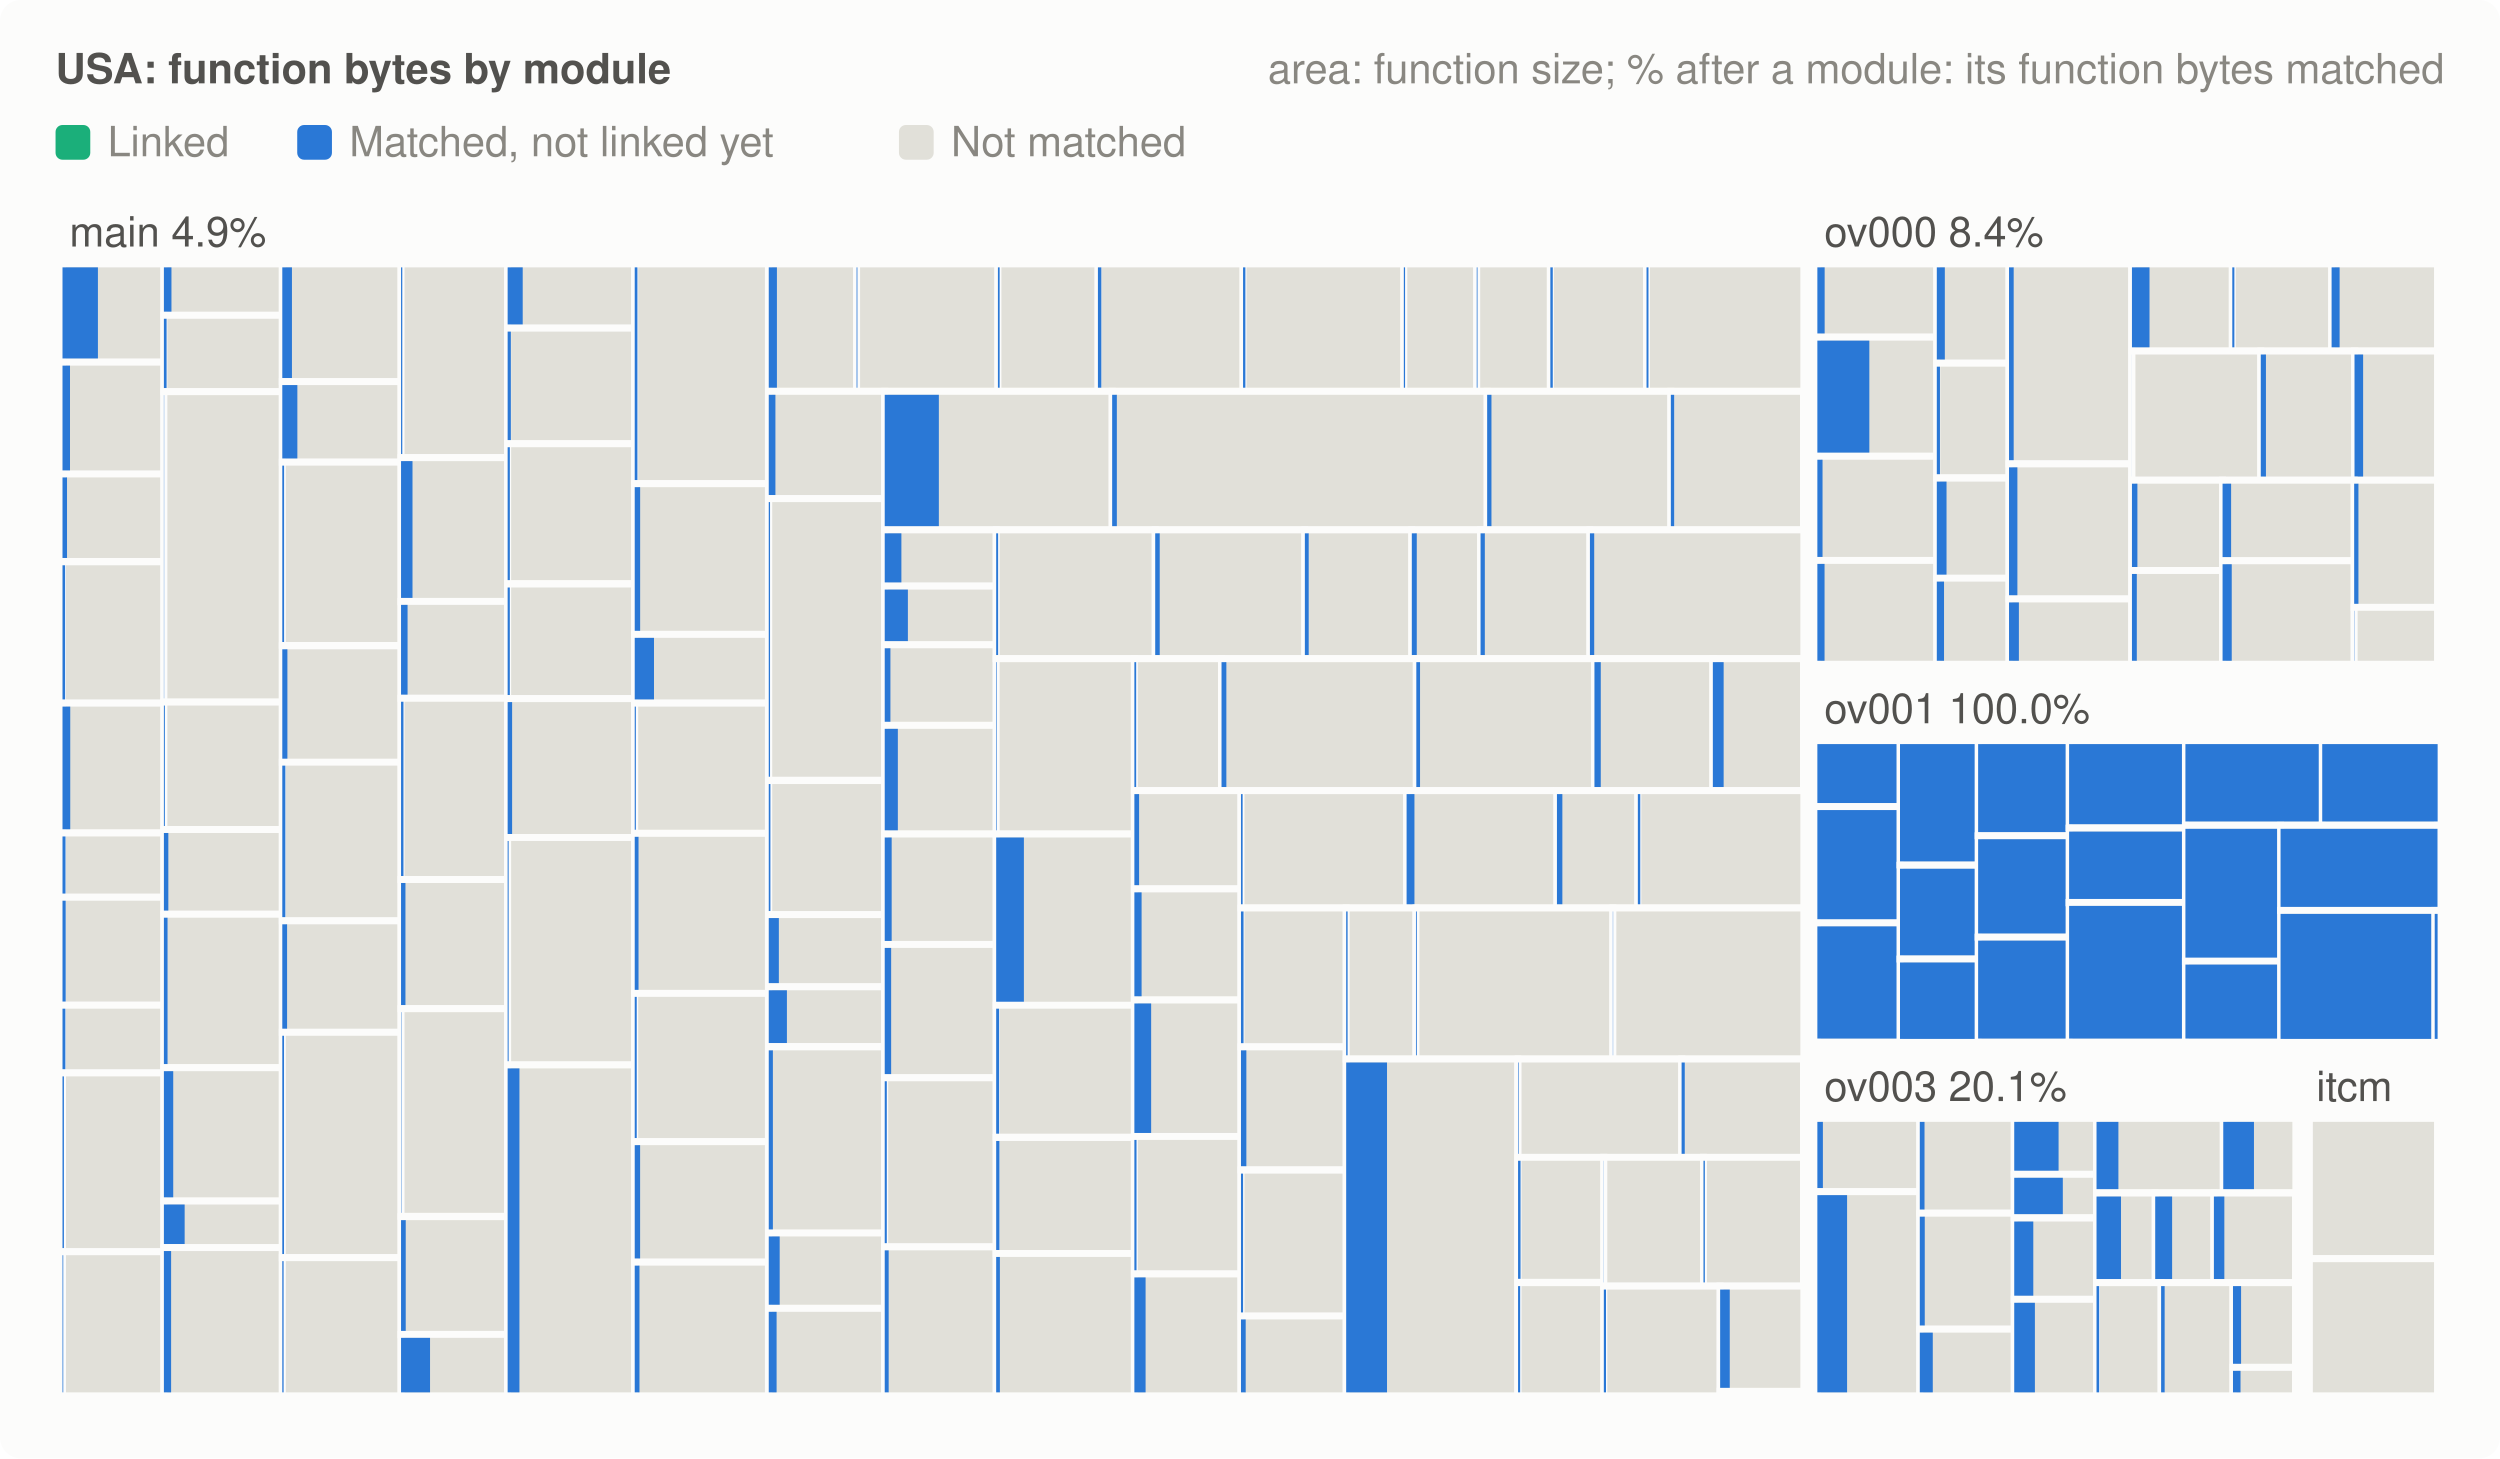
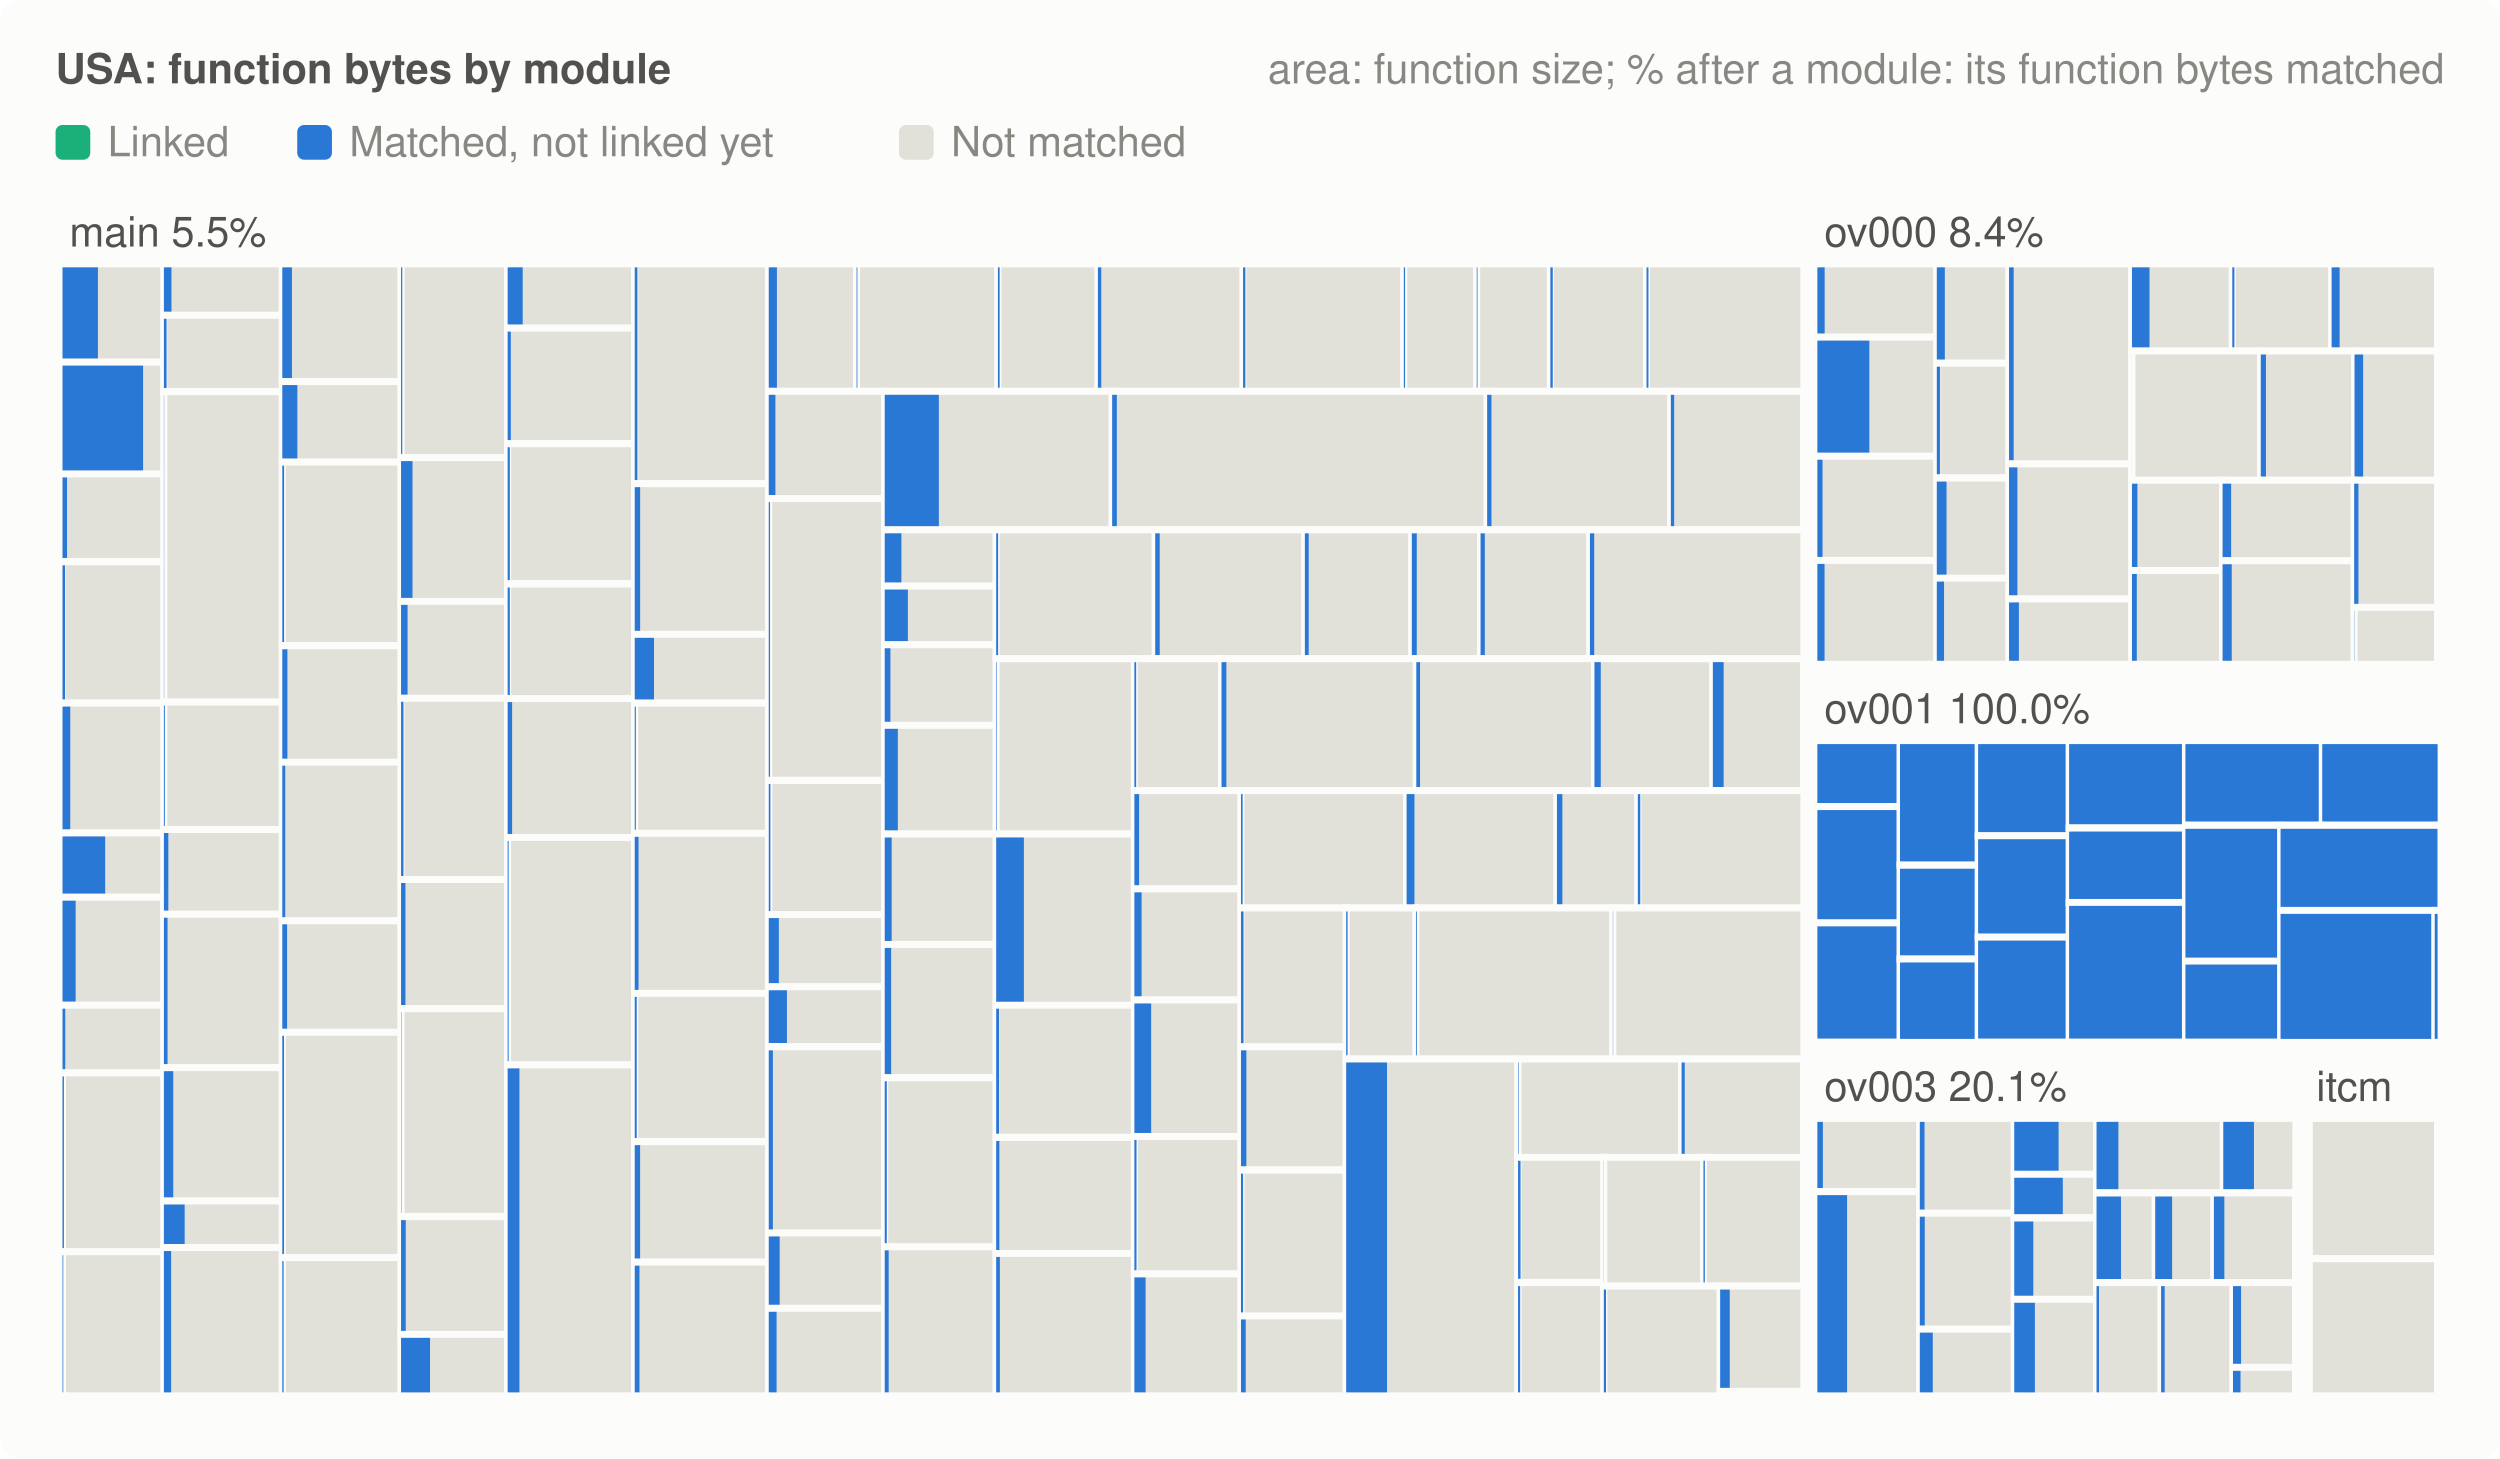
<svg xmlns="http://www.w3.org/2000/svg" viewBox="0 0 720 420" width="720" height="420" role="img" aria-label="Matched and linked code by module (USA)">
  <style>.bg{fill:#fcfcfb}.lbl{fill:#52514e}.muted{fill:#898781}.todo{fill:#e1e0d9}.gap{stroke:#fcfcfb}.matched{fill:#2a78d6}.linked{fill:#1baf7a}@media (prefers-color-scheme: dark){.bg{fill:#1a1a19}.lbl{fill:#c3c2b7}.muted{fill:#898781}.todo{fill:#2c2c2a}.gap{stroke:#1a1a19}.matched{fill:#3987e5}.linked{fill:#199e70}}text{font:12px -apple-system,BlinkMacSystemFont,'Segoe UI',Helvetica,Arial,sans-serif}.head{font-weight:600}</style>
  <rect class="bg" width="720" height="420" rx="6" />
  <text class="lbl head" x="16" y="24">USA: function bytes by module</text>
  <text class="muted" x="704" y="24" text-anchor="end">area: function size; % after a module: its function bytes matched</text>
  <rect class="linked" x="16" y="36" width="10" height="10" rx="2" />
  <text class="muted" x="31" y="45">Linked</text>
  <rect class="matched" x="85.6" y="36" width="10" height="10" rx="2" />
  <text class="muted" x="100.6" y="45">Matched, not linked yet</text>
  <rect class="todo" x="258.9" y="36" width="10" height="10" rx="2" />
  <text class="muted" x="273.9" y="45">Not matched</text>
  <rect class="todo gap" x="18.0" y="76.0" width="29.2" height="28.3" stroke-width="2" />
  <rect class="matched" x="18.0" y="77.0" width="10.20" height="26.3" />
  <rect class="todo gap" x="18.0" y="104.3" width="29.2" height="32.3" stroke-width="2" />
-   <rect class="matched" x="18.0" y="105.3" width="2.16" height="30.3" />
+   <rect class="matched" x="18.0" y="105.3" width="23.21" height="30.3" />
  <rect class="todo gap" x="18.0" y="136.5" width="29.2" height="25.2" stroke-width="2" />
  <rect class="matched" x="18.0" y="137.5" width="1.30" height="23.2" />
  <rect class="todo gap" x="18.0" y="161.8" width="29.2" height="40.7" stroke-width="2" />
  <rect class="matched" x="18.0" y="162.8" width="0.75" height="38.7" />
  <rect class="todo gap" x="18.0" y="202.5" width="29.2" height="37.4" stroke-width="2" />
  <rect class="matched" x="18.0" y="203.5" width="2.23" height="35.4" />
  <rect class="todo gap" x="18.0" y="239.9" width="29.2" height="18.5" stroke-width="2" />
-   <rect class="matched" x="18.0" y="240.9" width="0.87" height="16.5" />
+   <rect class="matched" x="18.0" y="240.9" width="12.29" height="16.5" />
  <rect class="todo gap" x="18.0" y="258.4" width="29.2" height="31.1" stroke-width="2" />
-   <rect class="matched" x="18.0" y="259.4" width="0.92" height="29.1" />
+   <rect class="matched" x="18.0" y="259.4" width="3.78" height="29.1" />
  <rect class="todo gap" x="18.0" y="289.5" width="29.2" height="19.5" stroke-width="2" />
  <rect class="matched" x="18.0" y="290.5" width="0.83" height="17.5" />
  <rect class="todo gap" x="18.0" y="309.0" width="29.2" height="51.5" stroke-width="2" />
  <rect class="matched" x="18.0" y="310.0" width="0.41" height="49.5" />
  <rect class="todo gap" x="18.0" y="360.5" width="29.2" height="41.5" stroke-width="2" />
  <rect class="matched" x="18.0" y="361.5" width="0.22" height="39.5" />
  <rect class="todo gap" x="47.2" y="76.0" width="34.1" height="14.8" stroke-width="2" />
  <rect class="matched" x="47.2" y="77.0" width="2.18" height="12.8" />
  <rect class="todo gap" x="47.2" y="90.8" width="34.1" height="22.0" stroke-width="2" />
  <rect class="matched" x="47.2" y="91.8" width="0.78" height="20.0" />
  <rect class="todo gap" x="47.2" y="112.8" width="34.1" height="89.4" stroke-width="2" />
  <rect class="matched" x="47.2" y="113.8" width="0.08" height="87.4" />
  <rect class="todo gap" x="47.2" y="202.2" width="34.1" height="36.7" stroke-width="2" />
  <rect class="matched" x="47.2" y="203.2" width="0.28" height="34.7" />
  <rect class="todo gap" x="47.2" y="238.9" width="34.1" height="24.4" stroke-width="2" />
  <rect class="matched" x="47.2" y="239.9" width="1.28" height="22.4" />
  <rect class="todo gap" x="47.2" y="263.3" width="34.1" height="44.2" stroke-width="2" />
  <rect class="matched" x="47.2" y="264.3" width="1.06" height="42.2" />
  <rect class="todo gap" x="47.2" y="307.5" width="34.1" height="38.4" stroke-width="2" />
  <rect class="matched" x="47.2" y="308.5" width="2.69" height="36.4" />
  <rect class="todo gap" x="47.2" y="345.9" width="34.1" height="13.4" stroke-width="2" />
  <rect class="matched" x="47.2" y="346.9" width="5.98" height="11.4" />
  <rect class="todo gap" x="47.2" y="359.3" width="34.1" height="42.7" stroke-width="2" />
  <rect class="matched" x="47.2" y="360.3" width="2.08" height="40.7" />
  <rect class="todo gap" x="81.3" y="76.0" width="34.2" height="33.9" stroke-width="2" />
  <rect class="matched" x="81.3" y="77.0" width="2.78" height="31.9" />
  <rect class="todo gap" x="81.3" y="109.9" width="34.2" height="23.2" stroke-width="2" />
  <rect class="matched" x="81.3" y="110.9" width="4.34" height="21.2" />
  <rect class="todo gap" x="81.3" y="133.1" width="34.2" height="52.8" stroke-width="2" />
  <rect class="matched" x="81.3" y="134.1" width="0.52" height="50.8" />
  <rect class="todo gap" x="81.3" y="186.0" width="34.2" height="33.6" stroke-width="2" />
  <rect class="matched" x="81.3" y="187.0" width="1.47" height="31.6" />
  <rect class="todo gap" x="81.3" y="219.5" width="34.2" height="45.7" stroke-width="2" />
  <rect class="matched" x="81.3" y="220.5" width="0.88" height="43.7" />
  <rect class="todo gap" x="81.3" y="265.2" width="34.2" height="32.1" stroke-width="2" />
  <rect class="matched" x="81.3" y="266.2" width="1.38" height="30.1" />
  <rect class="todo gap" x="81.3" y="297.3" width="34.2" height="64.9" stroke-width="2" />
  <rect class="matched" x="81.3" y="298.3" width="0.50" height="62.9" />
  <rect class="todo gap" x="81.3" y="362.2" width="34.2" height="39.8" stroke-width="2" />
  <rect class="matched" x="81.3" y="363.2" width="0.38" height="37.8" />
  <rect class="todo gap" x="115.5" y="76.0" width="30.7" height="55.8" stroke-width="2" />
  <rect class="matched" x="115.5" y="77.0" width="0.36" height="53.8" />
  <rect class="todo gap" x="115.5" y="131.8" width="30.7" height="41.5" stroke-width="2" />
  <rect class="matched" x="115.5" y="132.8" width="3.30" height="39.5" />
  <rect class="todo gap" x="115.5" y="173.2" width="30.7" height="27.9" stroke-width="2" />
  <rect class="matched" x="115.5" y="174.2" width="1.88" height="25.9" />
  <rect class="todo gap" x="115.5" y="201.1" width="30.7" height="52.2" stroke-width="2" />
  <rect class="matched" x="115.5" y="202.1" width="0.70" height="50.2" />
  <rect class="todo gap" x="115.5" y="253.3" width="30.7" height="37.2" stroke-width="2" />
  <rect class="matched" x="115.5" y="254.3" width="1.27" height="35.2" />
  <rect class="todo gap" x="115.5" y="290.5" width="30.7" height="59.8" stroke-width="2" />
  <rect class="matched" x="115.5" y="291.5" width="0.11" height="57.8" />
  <rect class="todo gap" x="115.5" y="350.4" width="30.7" height="34.0" stroke-width="2" />
  <rect class="matched" x="115.5" y="351.4" width="1.35" height="32.0" />
  <rect class="todo gap" x="115.5" y="384.3" width="30.7" height="17.7" stroke-width="2" />
  <rect class="matched" x="115.5" y="385.3" width="8.35" height="15.7" />
  <rect class="todo gap" x="146.2" y="76.0" width="36.6" height="18.5" stroke-width="2" />
  <rect class="matched" x="146.2" y="77.0" width="4.34" height="16.5" />
  <rect class="todo gap" x="146.2" y="94.5" width="36.6" height="33.3" stroke-width="2" />
  <rect class="matched" x="146.2" y="95.5" width="0.93" height="31.3" />
  <rect class="todo gap" x="146.2" y="127.8" width="36.6" height="40.3" stroke-width="2" />
  <rect class="matched" x="146.2" y="128.8" width="0.64" height="38.3" />
  <rect class="todo gap" x="146.2" y="168.2" width="36.6" height="33.0" stroke-width="2" />
  <rect class="matched" x="146.2" y="169.2" width="0.63" height="31.0" />
  <rect class="todo gap" x="146.2" y="201.2" width="36.6" height="40.0" stroke-width="2" />
  <rect class="matched" x="146.2" y="202.2" width="1.29" height="38.0" />
  <rect class="todo gap" x="146.2" y="241.2" width="36.6" height="65.5" stroke-width="2" />
  <rect class="matched" x="146.2" y="242.2" width="0.29" height="63.5" />
  <rect class="todo gap" x="146.2" y="306.7" width="36.6" height="95.3" stroke-width="2" />
  <rect class="matched" x="146.2" y="307.7" width="3.40" height="93.3" />
  <rect class="todo gap" x="182.8" y="76.0" width="38.5" height="63.3" stroke-width="2" />
  <rect class="matched" x="182.8" y="77.0" width="0.78" height="61.3" />
  <rect class="todo gap" x="182.8" y="139.3" width="38.5" height="43.4" stroke-width="2" />
  <rect class="matched" x="182.8" y="140.3" width="1.56" height="41.4" />
  <rect class="todo gap" x="182.8" y="182.7" width="38.5" height="19.8" stroke-width="2" />
  <rect class="matched" x="182.8" y="183.7" width="5.55" height="17.8" />
  <rect class="todo gap" x="182.8" y="202.5" width="38.5" height="37.5" stroke-width="2" />
  <rect class="matched" x="182.8" y="203.5" width="0.33" height="35.5" />
  <rect class="todo gap" x="182.8" y="240.0" width="38.5" height="46.1" stroke-width="2" />
  <rect class="matched" x="182.8" y="241.0" width="1.10" height="44.1" />
  <rect class="todo gap" x="182.8" y="286.1" width="38.5" height="42.7" stroke-width="2" />
  <rect class="matched" x="182.8" y="287.1" width="0.58" height="40.7" />
  <rect class="todo gap" x="182.8" y="328.8" width="38.5" height="34.7" stroke-width="2" />
  <rect class="matched" x="182.8" y="329.8" width="1.55" height="32.7" />
  <rect class="todo gap" x="182.8" y="363.5" width="38.5" height="38.5" stroke-width="2" />
  <rect class="matched" x="182.8" y="364.5" width="1.37" height="36.5" />
  <rect class="todo gap" x="221.4" y="76.0" width="25.3" height="36.7" stroke-width="2" />
  <rect class="matched" x="221.4" y="77.0" width="2.35" height="34.7" />
  <rect class="todo gap" x="246.7" y="76.0" width="40.7" height="36.7" stroke-width="2" />
  <rect class="matched" x="246.7" y="77.0" width="0.23" height="34.7" />
  <rect class="todo gap" x="287.4" y="76.0" width="28.9" height="36.7" stroke-width="2" />
  <rect class="matched" x="287.4" y="77.0" width="0.50" height="34.7" />
  <rect class="todo gap" x="316.2" y="76.0" width="41.8" height="36.7" stroke-width="2" />
  <rect class="matched" x="316.2" y="77.0" width="0.98" height="34.7" />
  <rect class="todo gap" x="358.0" y="76.0" width="46.3" height="36.7" stroke-width="2" />
  <rect class="matched" x="358.0" y="77.0" width="0.67" height="34.7" />
  <rect class="todo gap" x="404.3" y="76.0" width="21.0" height="36.7" stroke-width="2" />
  <rect class="matched" x="404.3" y="77.0" width="0.36" height="34.7" />
  <rect class="todo gap" x="425.3" y="76.0" width="21.2" height="36.7" stroke-width="2" />
  <rect class="matched" x="425.3" y="77.0" width="0.22" height="34.7" />
  <rect class="todo gap" x="446.5" y="76.0" width="27.7" height="36.7" stroke-width="2" />
  <rect class="matched" x="446.5" y="77.0" width="0.70" height="34.7" />
  <rect class="todo gap" x="474.2" y="76.0" width="45.3" height="36.7" stroke-width="2" />
  <rect class="matched" x="474.2" y="77.0" width="0.56" height="34.7" />
  <rect class="todo gap" x="221.4" y="112.7" width="33.4" height="30.9" stroke-width="2" />
  <rect class="matched" x="221.4" y="113.7" width="1.92" height="28.9" />
  <rect class="todo gap" x="221.4" y="143.6" width="33.4" height="81.1" stroke-width="2" />
  <rect class="matched" x="221.4" y="144.6" width="0.37" height="79.1" />
  <rect class="todo gap" x="221.4" y="224.8" width="33.4" height="38.6" stroke-width="2" />
  <rect class="matched" x="221.4" y="225.8" width="0.48" height="36.6" />
  <rect class="todo gap" x="221.4" y="263.4" width="33.4" height="20.8" stroke-width="2" />
  <rect class="matched" x="221.4" y="264.4" width="2.91" height="18.8" />
  <rect class="todo gap" x="221.4" y="284.2" width="33.4" height="17.2" stroke-width="2" />
  <rect class="matched" x="221.4" y="285.2" width="5.23" height="15.2" />
  <rect class="todo gap" x="221.4" y="301.5" width="33.4" height="53.7" stroke-width="2" />
  <rect class="matched" x="221.4" y="302.5" width="1.19" height="51.7" />
  <rect class="todo gap" x="221.4" y="355.1" width="33.4" height="21.7" stroke-width="2" />
  <rect class="matched" x="221.4" y="356.1" width="3.15" height="19.7" />
  <rect class="todo gap" x="221.4" y="376.8" width="33.4" height="25.2" stroke-width="2" />
  <rect class="matched" x="221.4" y="377.8" width="2.26" height="23.2" />
  <rect class="todo gap" x="254.8" y="112.7" width="65.5" height="39.9" stroke-width="2" />
  <rect class="matched" x="254.8" y="113.7" width="15.59" height="37.9" />
  <rect class="todo gap" x="320.3" y="112.7" width="108.0" height="39.9" stroke-width="2" />
  <rect class="matched" x="320.3" y="113.7" width="1.35" height="37.9" />
  <rect class="todo gap" x="428.3" y="112.7" width="52.9" height="39.9" stroke-width="2" />
  <rect class="matched" x="428.3" y="113.7" width="1.24" height="37.9" />
  <rect class="todo gap" x="481.2" y="112.7" width="38.2" height="39.9" stroke-width="2" />
  <rect class="matched" x="481.2" y="113.7" width="0.97" height="37.9" />
  <rect class="todo gap" x="254.8" y="152.6" width="32.1" height="16.2" stroke-width="2" />
  <rect class="matched" x="254.8" y="153.6" width="4.80" height="14.2" />
  <rect class="todo gap" x="254.8" y="168.8" width="32.1" height="16.9" stroke-width="2" />
  <rect class="matched" x="254.8" y="169.8" width="6.67" height="14.9" />
  <rect class="todo gap" x="254.8" y="185.7" width="32.1" height="23.2" stroke-width="2" />
  <rect class="matched" x="254.8" y="186.7" width="1.64" height="21.2" />
  <rect class="todo gap" x="254.8" y="208.9" width="32.1" height="31.3" stroke-width="2" />
  <rect class="matched" x="254.8" y="209.9" width="3.78" height="29.3" />
  <rect class="todo gap" x="254.8" y="240.2" width="32.1" height="31.8" stroke-width="2" />
  <rect class="matched" x="254.8" y="241.2" width="2.00" height="29.8" />
  <rect class="todo gap" x="254.8" y="272.0" width="32.1" height="38.4" stroke-width="2" />
  <rect class="matched" x="254.8" y="273.0" width="1.85" height="36.4" />
  <rect class="todo gap" x="254.8" y="310.4" width="32.1" height="48.7" stroke-width="2" />
  <rect class="matched" x="254.8" y="311.4" width="0.60" height="46.7" />
  <rect class="todo gap" x="254.8" y="359.1" width="32.1" height="42.9" stroke-width="2" />
  <rect class="matched" x="254.8" y="360.1" width="1.14" height="40.9" />
  <rect class="todo gap" x="286.9" y="152.6" width="45.8" height="37.1" stroke-width="2" />
  <rect class="matched" x="286.9" y="153.6" width="0.56" height="35.1" />
  <rect class="todo gap" x="332.7" y="152.6" width="43.1" height="37.1" stroke-width="2" />
  <rect class="matched" x="332.7" y="153.6" width="1.30" height="35.1" />
  <rect class="todo gap" x="375.8" y="152.6" width="30.8" height="37.1" stroke-width="2" />
  <rect class="matched" x="375.8" y="153.6" width="1.11" height="35.1" />
  <rect class="todo gap" x="406.6" y="152.6" width="19.8" height="37.1" stroke-width="2" />
  <rect class="matched" x="406.6" y="153.6" width="1.43" height="35.1" />
  <rect class="todo gap" x="426.4" y="152.6" width="31.5" height="37.1" stroke-width="2" />
  <rect class="matched" x="426.4" y="153.6" width="1.23" height="35.1" />
  <rect class="todo gap" x="457.9" y="152.6" width="61.6" height="37.1" stroke-width="2" />
  <rect class="matched" x="457.9" y="153.6" width="1.23" height="35.1" />
  <rect class="todo gap" x="286.9" y="189.7" width="39.8" height="50.5" stroke-width="2" />
  <rect class="matched" x="286.9" y="190.7" width="0.17" height="48.5" />
  <rect class="todo gap" x="286.9" y="240.2" width="39.8" height="49.4" stroke-width="2" />
  <rect class="matched" x="286.9" y="241.2" width="7.98" height="47.4" />
  <rect class="todo gap" x="286.9" y="289.5" width="39.8" height="38.0" stroke-width="2" />
  <rect class="matched" x="286.9" y="290.5" width="0.84" height="36.0" />
  <rect class="todo gap" x="286.9" y="327.6" width="39.8" height="33.5" stroke-width="2" />
  <rect class="matched" x="286.9" y="328.6" width="0.94" height="31.5" />
  <rect class="todo gap" x="286.9" y="361.0" width="39.8" height="41.0" stroke-width="2" />
  <rect class="matched" x="286.9" y="362.0" width="1.07" height="39.0" />
  <rect class="todo gap" x="326.7" y="189.7" width="25.1" height="38.0" stroke-width="2" />
  <rect class="matched" x="326.7" y="190.7" width="0.52" height="36.0" />
  <rect class="todo gap" x="351.8" y="189.7" width="56.1" height="38.0" stroke-width="2" />
  <rect class="matched" x="351.8" y="190.7" width="1.39" height="36.0" />
  <rect class="todo gap" x="407.9" y="189.7" width="51.3" height="38.0" stroke-width="2" />
  <rect class="matched" x="407.9" y="190.7" width="1.07" height="36.0" />
  <rect class="todo gap" x="459.2" y="189.7" width="34.1" height="38.0" stroke-width="2" />
  <rect class="matched" x="459.2" y="190.7" width="1.82" height="36.0" />
  <rect class="todo gap" x="493.3" y="189.7" width="26.1" height="38.0" stroke-width="2" />
  <rect class="matched" x="493.3" y="190.7" width="3.11" height="36.0" />
  <rect class="todo gap" x="326.7" y="227.7" width="30.7" height="28.3" stroke-width="2" />
  <rect class="matched" x="326.7" y="228.7" width="1.36" height="26.3" />
  <rect class="todo gap" x="326.7" y="256.0" width="30.7" height="32.0" stroke-width="2" />
  <rect class="matched" x="326.7" y="257.0" width="2.08" height="30.0" />
  <rect class="todo gap" x="326.7" y="288.0" width="30.7" height="39.3" stroke-width="2" />
  <rect class="matched" x="326.7" y="289.0" width="4.83" height="37.3" />
  <rect class="todo gap" x="326.7" y="327.3" width="30.7" height="39.6" stroke-width="2" />
  <rect class="matched" x="326.7" y="328.3" width="0.62" height="37.6" />
  <rect class="todo gap" x="326.7" y="366.9" width="30.7" height="35.1" stroke-width="2" />
  <rect class="matched" x="326.7" y="367.9" width="3.23" height="33.1" />
  <rect class="todo gap" x="357.4" y="227.7" width="47.7" height="33.8" stroke-width="2" />
  <rect class="matched" x="357.4" y="228.7" width="0.48" height="31.8" />
  <rect class="todo gap" x="405.1" y="227.7" width="43.3" height="33.8" stroke-width="2" />
  <rect class="matched" x="405.1" y="228.7" width="2.26" height="31.8" />
  <rect class="todo gap" x="448.4" y="227.7" width="23.3" height="33.8" stroke-width="2" />
  <rect class="matched" x="448.4" y="228.7" width="1.56" height="31.8" />
  <rect class="todo gap" x="471.7" y="227.7" width="47.8" height="33.8" stroke-width="2" />
  <rect class="matched" x="471.7" y="228.7" width="0.70" height="31.8" />
  <rect class="todo gap" x="357.4" y="261.5" width="30.3" height="40.0" stroke-width="2" />
  <rect class="matched" x="357.4" y="262.5" width="0.74" height="38.0" />
  <rect class="todo gap" x="357.4" y="301.5" width="30.3" height="35.4" stroke-width="2" />
  <rect class="matched" x="357.4" y="302.5" width="1.55" height="33.4" />
  <rect class="todo gap" x="357.4" y="337.0" width="30.3" height="42.1" stroke-width="2" />
  <rect class="matched" x="357.4" y="338.0" width="0.61" height="40.1" />
  <rect class="todo gap" x="357.4" y="379.0" width="30.3" height="23.0" stroke-width="2" />
  <rect class="matched" x="357.4" y="380.0" width="1.36" height="21.0" />
  <rect class="todo gap" x="387.7" y="261.5" width="20.1" height="43.5" stroke-width="2" />
  <rect class="matched" x="387.7" y="262.5" width="0.41" height="41.5" />
  <rect class="todo gap" x="407.8" y="261.5" width="56.7" height="43.5" stroke-width="2" />
  <rect class="matched" x="407.8" y="262.5" width="0.24" height="41.5" />
  <rect class="todo gap" x="464.5" y="261.5" width="55.0" height="43.5" stroke-width="2" />
  <rect class="matched" x="464.5" y="262.5" width="0.08" height="41.5" />
  <rect class="todo gap" x="387.7" y="305.0" width="49.4" height="97.0" stroke-width="2" />
  <rect class="matched" x="387.7" y="306.0" width="11.76" height="95.0" />
  <rect class="todo gap" x="437.2" y="305.0" width="47.2" height="28.4" stroke-width="2" />
  <rect class="matched" x="437.2" y="306.0" width="0.17" height="26.4" />
  <rect class="todo gap" x="484.3" y="305.0" width="35.1" height="28.4" stroke-width="2" />
  <rect class="matched" x="484.3" y="306.0" width="0.92" height="26.4" />
  <rect class="todo gap" x="437.2" y="333.3" width="24.7" height="36.0" stroke-width="2" />
  <rect class="matched" x="437.2" y="334.3" width="0.72" height="34.0" />
  <rect class="todo gap" x="437.2" y="369.4" width="24.7" height="32.6" stroke-width="2" />
  <rect class="matched" x="437.2" y="370.4" width="0.61" height="30.6" />
  <rect class="todo gap" x="461.9" y="333.3" width="28.7" height="37.1" stroke-width="2" />
  <rect class="matched" x="461.9" y="334.3" width="0.05" height="35.1" />
  <rect class="todo gap" x="490.6" y="333.3" width="28.8" height="37.1" stroke-width="2" />
  <rect class="matched" x="490.6" y="334.3" width="0.40" height="35.1" />
  <rect class="todo gap" x="461.9" y="370.4" width="33.5" height="31.6" stroke-width="2" />
  <rect class="matched" x="461.9" y="371.4" width="0.63" height="29.6" />
  <rect class="todo gap" x="495.4" y="370.4" width="24.1" height="30.4" stroke-width="2" />
  <rect class="matched" x="495.4" y="371.4" width="2.77" height="28.4" />
  <rect class="todo gap" x="495.4" y="400.7" width="24.1" height="1.3" stroke-width="2" />
  <rect class="matched" x="495.4" y="401.7" width="2.24" height="0.0" />
-   <text class="lbl" x="20.0" y="71.0">main 4.9%</text>
+   <text class="lbl" x="20.0" y="71.0">main 5.5%</text>
  <rect class="todo gap" x="523.4" y="76.0" width="34.4" height="21.1" stroke-width="2" />
  <rect class="matched" x="523.4" y="77.0" width="2.10" height="19.1" />
  <rect class="todo gap" x="523.4" y="97.1" width="34.4" height="34.3" stroke-width="2" />
  <rect class="matched" x="523.4" y="98.1" width="14.97" height="32.3" />
  <rect class="todo gap" x="523.4" y="131.4" width="34.4" height="30.1" stroke-width="2" />
  <rect class="matched" x="523.4" y="132.4" width="1.49" height="28.1" />
  <rect class="todo gap" x="523.4" y="161.4" width="34.4" height="29.9" stroke-width="2" />
  <rect class="matched" x="523.4" y="162.4" width="2.07" height="27.9" />
  <rect class="todo gap" x="557.8" y="76.0" width="20.8" height="28.6" stroke-width="2" />
  <rect class="matched" x="557.8" y="77.0" width="2.31" height="26.6" />
  <rect class="todo gap" x="557.8" y="104.6" width="20.8" height="33.0" stroke-width="2" />
  <rect class="matched" x="557.8" y="105.6" width="0.91" height="31.0" />
  <rect class="todo gap" x="557.8" y="137.7" width="20.8" height="28.9" stroke-width="2" />
  <rect class="matched" x="557.8" y="138.7" width="2.80" height="26.9" />
  <rect class="todo gap" x="557.8" y="166.5" width="20.8" height="24.8" stroke-width="2" />
  <rect class="matched" x="557.8" y="167.5" width="2.08" height="22.8" />
  <rect class="todo gap" x="578.6" y="76.0" width="35.3" height="57.6" stroke-width="2" />
  <rect class="matched" x="578.6" y="77.0" width="1.34" height="55.6" />
  <rect class="todo gap" x="578.6" y="133.6" width="35.3" height="38.9" stroke-width="2" />
  <rect class="matched" x="578.6" y="134.6" width="2.41" height="36.9" />
  <rect class="todo gap" x="578.6" y="172.5" width="35.3" height="18.8" stroke-width="2" />
  <rect class="matched" x="578.6" y="173.5" width="2.84" height="16.8" />
  <rect class="todo gap" x="614.0" y="76.0" width="28.9" height="25.1" stroke-width="2" />
  <rect class="matched" x="614.0" y="77.0" width="5.06" height="23.1" />
  <rect class="todo gap" x="642.9" y="76.0" width="28.7" height="25.1" stroke-width="2" />
  <rect class="matched" x="642.9" y="77.0" width="0.60" height="23.1" />
  <rect class="todo gap" x="671.5" y="76.0" width="30.5" height="25.1" stroke-width="2" />
  <rect class="matched" x="671.5" y="77.0" width="2.31" height="23.1" />
  <rect class="todo gap" x="614.0" y="101.1" width="37.1" height="37.2" stroke-width="2" />
  <rect class="matched" x="614.0" y="102.1" width="0.01" height="35.2" />
  <rect class="todo gap" x="651.1" y="101.1" width="27.1" height="37.2" stroke-width="2" />
  <rect class="matched" x="651.1" y="102.1" width="1.49" height="35.2" />
  <rect class="todo gap" x="678.1" y="101.1" width="23.9" height="37.2" stroke-width="2" />
  <rect class="matched" x="678.1" y="102.1" width="2.48" height="35.2" />
  <rect class="todo gap" x="614.0" y="138.3" width="26.1" height="26.0" stroke-width="2" />
  <rect class="matched" x="614.0" y="139.3" width="1.57" height="24.0" />
  <rect class="todo gap" x="614.0" y="164.3" width="26.1" height="27.0" stroke-width="2" />
  <rect class="matched" x="614.0" y="165.3" width="1.40" height="25.0" />
  <rect class="todo gap" x="640.1" y="138.3" width="37.9" height="23.2" stroke-width="2" />
  <rect class="matched" x="640.1" y="139.3" width="2.46" height="21.2" />
  <rect class="todo gap" x="640.1" y="161.5" width="37.9" height="29.8" stroke-width="2" />
  <rect class="matched" x="640.1" y="162.5" width="2.64" height="27.8" />
  <rect class="todo gap" x="678.0" y="138.3" width="24.0" height="36.7" stroke-width="2" />
  <rect class="matched" x="678.0" y="139.3" width="1.23" height="34.7" />
  <rect class="todo gap" x="678.0" y="174.9" width="24.0" height="16.4" stroke-width="2" />
  <rect class="matched" x="678.0" y="175.9" width="0.08" height="14.4" />
  <text class="lbl" x="525.4" y="71.0">ov000 8.4%</text>
  <rect class="todo gap" x="523.4" y="213.3" width="23.8" height="19.0" stroke-width="2" />
  <rect class="matched" x="523.4" y="214.3" width="23.78" height="17.0" />
  <rect class="todo gap" x="523.4" y="232.3" width="23.8" height="33.5" stroke-width="2" />
  <rect class="matched" x="523.4" y="233.3" width="23.78" height="31.5" />
  <rect class="todo gap" x="523.4" y="265.8" width="23.8" height="34.3" stroke-width="2" />
  <rect class="matched" x="523.4" y="266.8" width="23.78" height="32.3" />
  <rect class="todo gap" x="547.2" y="213.3" width="22.5" height="35.8" stroke-width="2" />
  <rect class="matched" x="547.2" y="214.3" width="22.51" height="33.8" />
  <rect class="todo gap" x="547.2" y="249.2" width="22.5" height="27.0" stroke-width="2" />
  <rect class="matched" x="547.2" y="250.2" width="22.51" height="25.0" />
  <rect class="todo gap" x="547.2" y="276.2" width="22.5" height="24.0" stroke-width="2" />
  <rect class="matched" x="547.2" y="277.2" width="22.51" height="22.0" />
  <rect class="todo gap" x="569.7" y="213.3" width="26.1" height="27.4" stroke-width="2" />
  <rect class="matched" x="569.7" y="214.3" width="26.12" height="25.4" />
  <rect class="todo gap" x="569.7" y="240.7" width="26.1" height="29.2" stroke-width="2" />
  <rect class="matched" x="569.7" y="241.7" width="26.12" height="27.2" />
  <rect class="todo gap" x="569.7" y="269.9" width="26.1" height="30.2" stroke-width="2" />
  <rect class="matched" x="569.7" y="270.9" width="26.12" height="28.2" />
  <rect class="todo gap" x="595.9" y="213.3" width="33.6" height="25.1" stroke-width="2" />
  <rect class="matched" x="595.9" y="214.3" width="33.56" height="23.1" />
  <rect class="todo gap" x="595.9" y="238.5" width="33.6" height="21.5" stroke-width="2" />
  <rect class="matched" x="595.9" y="239.5" width="33.56" height="19.5" />
  <rect class="todo gap" x="595.9" y="259.9" width="33.6" height="40.2" stroke-width="2" />
  <rect class="matched" x="595.9" y="260.9" width="33.56" height="38.2" />
  <rect class="todo gap" x="629.4" y="213.3" width="39.3" height="24.3" stroke-width="2" />
  <rect class="matched" x="629.4" y="214.3" width="39.33" height="22.3" />
  <rect class="todo gap" x="668.8" y="213.3" width="33.2" height="24.3" stroke-width="2" />
  <rect class="matched" x="668.8" y="214.3" width="33.24" height="22.3" />
  <rect class="todo gap" x="629.4" y="237.7" width="27.4" height="39.2" stroke-width="2" />
  <rect class="matched" x="629.4" y="238.7" width="27.38" height="37.2" />
  <rect class="todo gap" x="629.4" y="276.8" width="27.4" height="23.3" stroke-width="2" />
  <rect class="matched" x="629.4" y="277.8" width="27.38" height="21.3" />
  <rect class="todo gap" x="656.8" y="237.7" width="45.2" height="24.5" stroke-width="2" />
  <rect class="matched" x="656.8" y="238.7" width="45.20" height="22.5" />
  <rect class="todo gap" x="656.8" y="262.2" width="44.4" height="38.0" stroke-width="2" />
  <rect class="matched" x="656.8" y="263.2" width="44.37" height="36.0" />
  <rect class="todo gap" x="701.2" y="262.2" width="0.8" height="38.0" stroke-width="2" />
  <rect class="matched" x="701.2" y="263.2" width="0.83" height="36.0" />
  <text class="lbl" x="525.4" y="208.3">ov001 100.0%</text>
  <rect class="todo gap" x="523.4" y="322.1" width="29.5" height="21.1" stroke-width="2" />
  <rect class="matched" x="523.4" y="323.1" width="1.59" height="19.1" />
  <rect class="todo gap" x="523.4" y="343.2" width="29.5" height="58.8" stroke-width="2" />
  <rect class="matched" x="523.4" y="344.2" width="8.56" height="56.8" />
  <rect class="todo gap" x="552.9" y="322.1" width="27.2" height="27.3" stroke-width="2" />
  <rect class="matched" x="552.9" y="323.1" width="1.36" height="25.3" />
  <rect class="todo gap" x="552.9" y="349.4" width="27.2" height="33.4" stroke-width="2" />
  <rect class="matched" x="552.9" y="350.4" width="1.43" height="31.4" />
  <rect class="todo gap" x="552.9" y="382.8" width="27.2" height="19.2" stroke-width="2" />
  <rect class="matched" x="552.9" y="383.8" width="3.74" height="17.2" />
  <rect class="todo gap" x="580.1" y="322.1" width="23.7" height="16.1" stroke-width="2" />
  <rect class="matched" x="580.1" y="323.1" width="12.77" height="14.1" />
  <rect class="todo gap" x="580.1" y="338.2" width="23.7" height="12.5" stroke-width="2" />
  <rect class="matched" x="580.1" y="339.2" width="13.99" height="10.5" />
  <rect class="todo gap" x="580.1" y="350.8" width="23.7" height="23.4" stroke-width="2" />
  <rect class="matched" x="580.1" y="351.8" width="5.49" height="21.4" />
  <rect class="todo gap" x="580.1" y="374.2" width="23.7" height="27.8" stroke-width="2" />
  <rect class="matched" x="580.1" y="375.2" width="5.95" height="25.8" />
  <rect class="todo gap" x="603.8" y="322.1" width="36.5" height="21.4" stroke-width="2" />
  <rect class="matched" x="603.8" y="323.1" width="6.30" height="19.4" />
  <rect class="todo gap" x="640.3" y="322.1" width="20.9" height="21.4" stroke-width="2" />
  <rect class="matched" x="640.3" y="323.1" width="8.84" height="19.4" />
  <rect class="todo gap" x="603.8" y="343.6" width="16.9" height="25.8" stroke-width="2" />
  <rect class="matched" x="603.8" y="344.6" width="7.05" height="23.8" />
  <rect class="todo gap" x="620.7" y="343.6" width="16.9" height="25.8" stroke-width="2" />
  <rect class="matched" x="620.7" y="344.6" width="4.87" height="23.8" />
  <rect class="todo gap" x="637.6" y="343.6" width="23.5" height="25.8" stroke-width="2" />
  <rect class="matched" x="637.6" y="344.6" width="3.01" height="23.8" />
  <rect class="todo gap" x="603.8" y="369.4" width="18.6" height="32.6" stroke-width="2" />
  <rect class="matched" x="603.8" y="370.4" width="0.77" height="30.6" />
  <rect class="todo gap" x="622.4" y="369.4" width="20.7" height="32.6" stroke-width="2" />
  <rect class="matched" x="622.4" y="370.4" width="1.03" height="30.6" />
  <rect class="todo gap" x="643.1" y="369.4" width="18.0" height="24.4" stroke-width="2" />
  <rect class="matched" x="643.1" y="370.4" width="2.33" height="22.4" />
  <rect class="todo gap" x="643.1" y="393.8" width="18.0" height="8.2" stroke-width="2" />
  <rect class="matched" x="643.1" y="394.8" width="2.17" height="6.2" />
  <text class="lbl" x="525.4" y="317.1">ov003 20.1%</text>
  <rect class="todo gap" x="665.1" y="322.1" width="36.9" height="40.4" stroke-width="2" />
  <rect class="todo gap" x="665.1" y="362.5" width="36.9" height="39.5" stroke-width="2" />
  <text class="lbl" x="667.1" y="317.1">itcm</text>
</svg>
